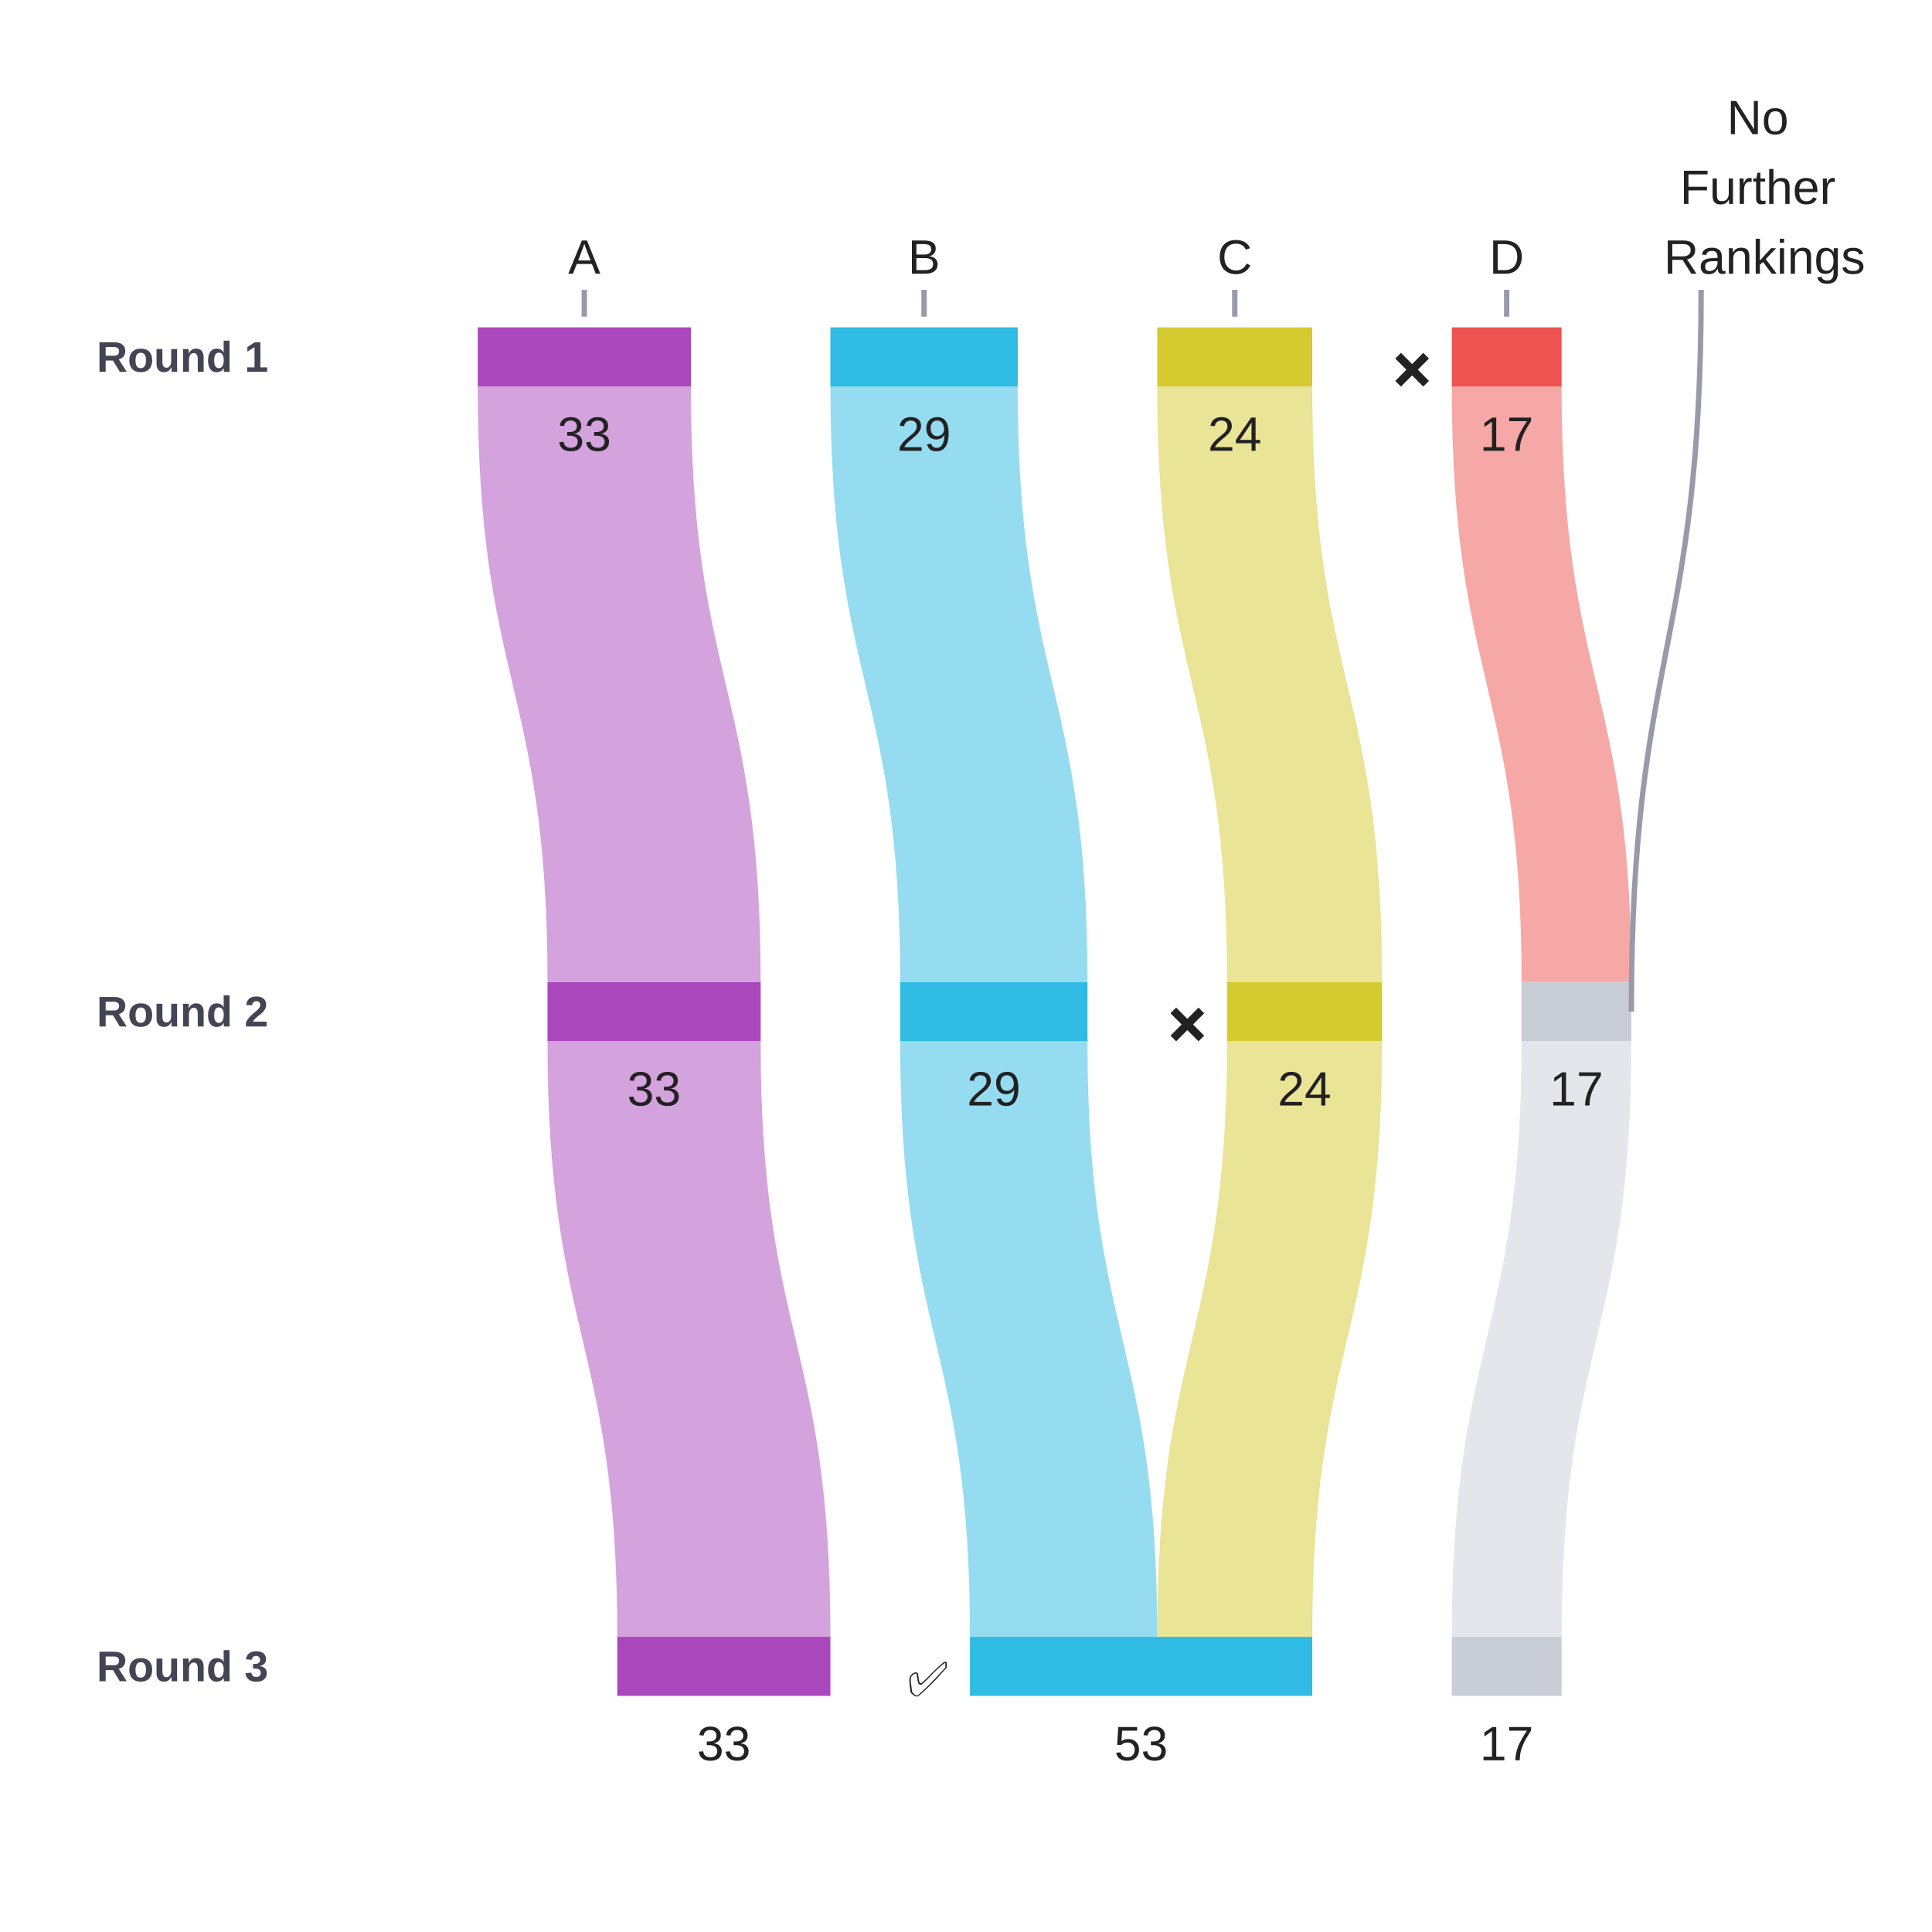
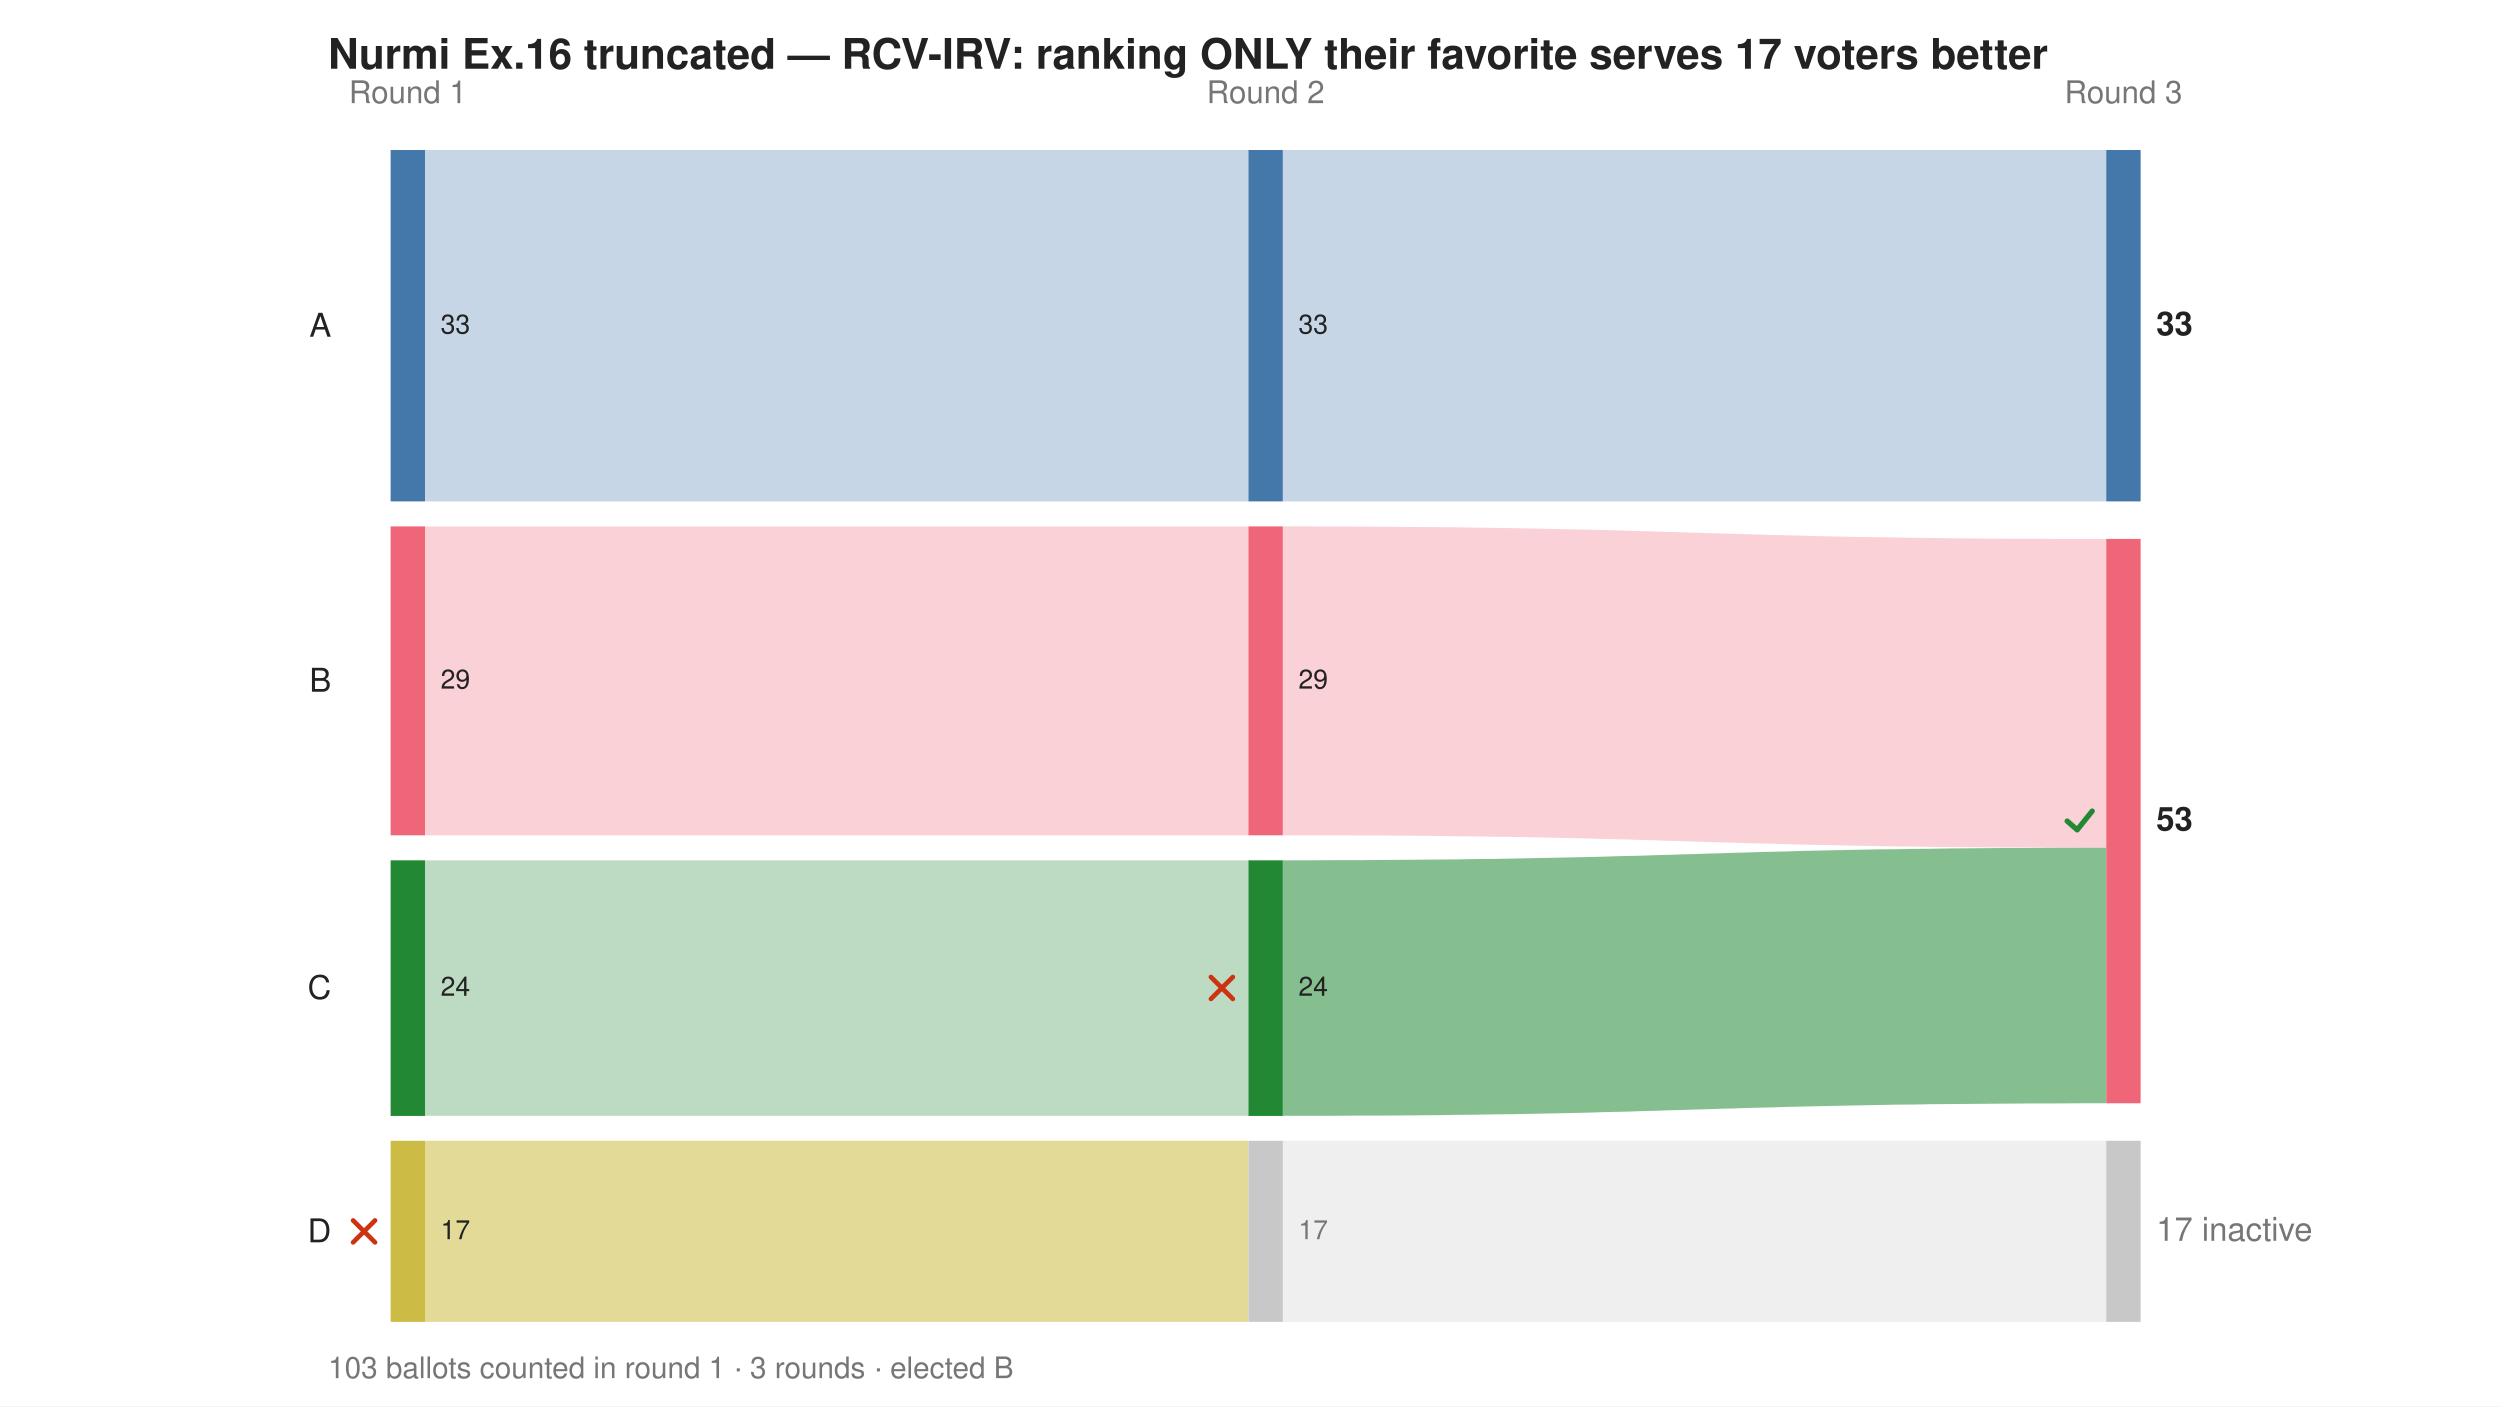
- <svg xmlns="http://www.w3.org/2000/svg" role="img" aria-label="Vote transfer Sankey diagram" width="360" height="360">
-   <style>
-   text { font-family: -apple-system, "Helvetica Neue", Arial, sans-serif; fill: #222; }
-   .value-label { font-size: 9px; }
-   .name-label  { font-size: 9px; }
-   .round-label { font-size: 8px; font-weight: 600; fill: #445; }
-   .marker      { font-size: 9px; }
-   .name-tick   { stroke: #99a; fill: none; stroke-width: 1; }
- </style>
-   <rect x="0" y="0" width="100%" height="100%" fill="#ffffff" />
-   <path class="ribbon" role="presentation" d="M270.521,72 C270.521,127.5 283.521,127.5 283.521,183 L303.98,183 C303.98,127.5 290.98,127.5 290.98,72 Z" fill="#ef5350" fill-opacity="0.5" />
-   <path class="ribbon" role="presentation" d="M89.02,72 C89.02,127.5 102.02,127.5 102.02,183 L141.735,183 C141.735,127.5 128.735,127.5 128.735,72 Z" fill="#ab47bc" fill-opacity="0.5" />
-   <path class="ribbon" role="presentation" d="M154.735,72 C154.735,127.5 167.735,127.5 167.735,183 L202.637,183 C202.637,127.5 189.637,127.5 189.637,72 Z" fill="#2fbbe3" fill-opacity="0.5" />
-   <path class="ribbon" role="presentation" d="M215.637,72 C215.637,127.5 228.637,127.5 228.637,183 L257.521,183 C257.521,127.5 244.521,127.5 244.521,72 Z" fill="#d5ca2f" fill-opacity="0.5" />
-   <path class="ribbon" role="presentation" d="M228.637,194 C228.637,249.5 215.637,249.5 215.637,305 L244.521,305 C244.521,249.5 257.521,249.5 257.521,194 Z" fill="#d5ca2f" fill-opacity="0.5" />
-   <path class="ribbon" role="presentation" d="M102.02,194 C102.02,249.5 115.02,249.5 115.02,305 L154.735,305 C154.735,249.5 141.735,249.5 141.735,194 Z" fill="#ab47bc" fill-opacity="0.5" />
-   <path class="ribbon" role="presentation" d="M167.735,194 C167.735,249.5 180.735,249.5 180.735,305 L215.637,305 C215.637,249.5 202.637,249.5 202.637,194 Z" fill="#2fbbe3" fill-opacity="0.5" />
-   <path class="ribbon" role="presentation" d="M283.521,194 C283.521,249.5 270.521,249.5 270.521,305 L290.98,305 C290.98,249.5 303.98,249.5 303.98,194 Z" fill="#c9ced6" fill-opacity="0.5" />
-   <rect class="node" role="presentation" x="89.02" y="61" width="39.715" height="11" fill="#ab47bc" />
-   <rect class="node" role="presentation" x="154.735" y="61" width="34.901" height="11" fill="#2fbbe3" />
-   <rect class="node" role="presentation" x="215.637" y="61" width="28.884" height="11" fill="#d5ca2f" />
-   <rect class="node" role="presentation" x="270.521" y="61" width="20.459" height="11" fill="#ef5350" />
-   <rect class="node" role="presentation" x="102.02" y="183" width="39.715" height="11" fill="#ab47bc" />
-   <rect class="node" role="presentation" x="167.735" y="183" width="34.901" height="11" fill="#2fbbe3" />
-   <rect class="node" role="presentation" x="228.637" y="183" width="28.884" height="11" fill="#d5ca2f" />
-   <rect class="node" role="presentation" x="283.521" y="183" width="20.459" height="11" fill="#c9ced6" />
-   <rect class="node" role="presentation" x="115.02" y="305" width="39.715" height="11" fill="#ab47bc" />
-   <rect class="node" role="presentation" x="180.735" y="305" width="63.785" height="11" fill="#2fbbe3" />
-   <rect class="node" role="presentation" x="270.521" y="305" width="20.459" height="11" fill="#c9ced6" />
-   <text class="value-label" text-anchor="middle" x="108.878" y="84">33</text>
-   <text class="value-label" text-anchor="middle" x="172.186" y="84">29</text>
-   <text class="value-label" text-anchor="middle" x="230.079" y="84">24</text>
-   <text class="value-label" text-anchor="middle" x="280.75" y="84">17</text>
-   <text class="marker" text-anchor="end" x="266.521" y="72">❌</text>
-   <text class="value-label" text-anchor="middle" x="121.878" y="206">33</text>
-   <text class="value-label" text-anchor="middle" x="185.186" y="206">29</text>
-   <text class="value-label" text-anchor="middle" x="243.079" y="206">24</text>
-   <text class="marker" text-anchor="end" x="224.637" y="194">❌</text>
-   <text class="value-label" text-anchor="middle" x="293.75" y="206">17</text>
-   <text class="value-label" text-anchor="middle" x="134.878" y="328">33</text>
-   <text class="value-label" text-anchor="middle" x="212.628" y="328">53</text>
-   <text class="marker" text-anchor="end" x="176.735" y="316">✅</text>
-   <text class="value-label" text-anchor="middle" x="280.75" y="328">17</text>
-   <text class="round-label" text-anchor="end" dominant-baseline="central" x="50" y="66.5">Round 1</text>
-   <text class="round-label" text-anchor="end" dominant-baseline="central" x="50" y="188.5">Round 2</text>
-   <text class="round-label" text-anchor="end" dominant-baseline="central" x="50" y="310.5">Round 3</text>
-   <path class="name-tick" d="M 108.878,54 L 108.878,59" />
-   <path class="name-tick" d="M 172.186,54 L 172.186,59" />
-   <path class="name-tick" d="M 230.079,54 L 230.079,59" />
-   <path class="name-tick" d="M 280.75,54 L 280.75,59" />
-   <path class="name-tick" d="M 316.98,54 C 316.98,121.25 303.98,121.25 303.98,188.5" />
-   <text class="name-label" text-anchor="middle">
-     <tspan x="108.878" y="51">A</tspan>
-   </text>
-   <text class="name-label" text-anchor="middle">
-     <tspan x="172.186" y="51">B</tspan>
-   </text>
-   <text class="name-label" text-anchor="middle">
-     <tspan x="230.079" y="51">C</tspan>
-   </text>
-   <text class="name-label" text-anchor="middle">
-     <tspan x="280.75" y="51">D</tspan>
-   </text>
-   <text class="name-label" text-anchor="middle">
-     <tspan x="328.794" y="25">No</tspan>
-     <tspan x="328.794" y="38">Further</tspan>
-     <tspan x="328.794" y="51">Rankings</tspan>
-   </text>
+ <svg xmlns="http://www.w3.org/2000/svg" viewBox="0 0 1600 900" width="1600" height="900" font-family="Helvetica,Arial,sans-serif">
+   <rect x="0.0" y="0.0" width="1600.0" height="900.0" fill="#FFFFFF" />
+   <text x="210.0" y="44.0" font-size="27" text-anchor="start" fill="#222222" font-weight="bold">Nurmi Ex.16 truncated — RCV-IRV: ranking ONLY their favorite serves 17 voters better</text>
+   <text x="261.0" y="66.0" font-size="20" text-anchor="middle" fill="#767676" font-weight="normal">Round 1</text>
+   <text x="810.0" y="66.0" font-size="20" text-anchor="middle" fill="#767676" font-weight="normal">Round 2</text>
+   <text x="1359.0" y="66.0" font-size="20" text-anchor="middle" fill="#767676" font-weight="normal">Round 3</text>
+   <polygon points="272.0,96.0 288.1,96.0 303.6,96.0 318.4,96.0 332.7,96.0 346.4,96.0 359.5,96.0 372.1,96.0 384.2,96.0 395.9,96.0 407.1,96.0 418.0,96.0 428.5,96.0 438.6,96.0 448.4,96.0 457.9,96.0 467.2,96.0 476.2,96.0 485.1,96.0 493.7,96.0 502.3,96.0 510.7,96.0 519.0,96.0 527.3,96.0 535.5,96.0 543.7,96.0 552.0,96.0 560.3,96.0 568.7,96.0 577.3,96.0 585.9,96.0 594.8,96.0 603.8,96.0 613.1,96.0 622.6,96.0 632.4,96.0 642.5,96.0 653.0,96.0 663.9,96.0 675.1,96.0 686.8,96.0 698.9,96.0 711.5,96.0 724.6,96.0 738.3,96.0 752.6,96.0 767.4,96.0 782.9,96.0 799.0,96.0 799.0,320.9 782.9,320.9 767.4,320.9 752.6,320.9 738.3,320.9 724.6,320.9 711.5,320.9 698.9,320.9 686.8,320.9 675.1,320.9 663.9,320.9 653.0,320.9 642.5,320.9 632.4,320.9 622.6,320.9 613.1,320.9 603.8,320.9 594.8,320.9 585.9,320.9 577.3,320.9 568.7,320.9 560.3,320.9 552.0,320.9 543.7,320.9 535.5,320.9 527.3,320.9 519.0,320.9 510.7,320.9 502.3,320.9 493.7,320.9 485.1,320.9 476.2,320.9 467.2,320.9 457.9,320.9 448.4,320.9 438.6,320.9 428.5,320.9 418.0,320.9 407.1,320.9 395.9,320.9 384.2,320.9 372.1,320.9 359.5,320.9 346.4,320.9 332.7,320.9 318.4,320.9 303.6,320.9 288.1,320.9 272.0,320.9" fill="#4477AA" fill-opacity="0.3" />
+   <polygon points="272.0,336.9 288.1,336.9 303.6,336.9 318.4,336.9 332.7,336.9 346.4,336.9 359.5,336.9 372.1,336.9 384.2,336.9 395.9,336.9 407.1,336.9 418.0,336.9 428.5,336.9 438.6,336.9 448.4,336.9 457.9,336.9 467.2,336.9 476.2,336.9 485.1,336.9 493.7,336.9 502.3,336.9 510.7,336.9 519.0,336.9 527.3,336.9 535.5,336.9 543.7,336.9 552.0,336.9 560.3,336.9 568.7,336.9 577.3,336.9 585.9,336.9 594.8,336.9 603.8,336.9 613.1,336.9 622.6,336.9 632.4,336.9 642.5,336.9 653.0,336.9 663.9,336.9 675.1,336.9 686.8,336.9 698.9,336.9 711.5,336.9 724.6,336.9 738.3,336.9 752.6,336.9 767.4,336.9 782.9,336.9 799.0,336.9 799.0,534.6 782.9,534.6 767.4,534.6 752.6,534.6 738.3,534.6 724.6,534.6 711.5,534.6 698.9,534.6 686.8,534.6 675.1,534.6 663.9,534.6 653.0,534.6 642.5,534.6 632.4,534.6 622.6,534.6 613.1,534.6 603.8,534.6 594.8,534.6 585.9,534.6 577.3,534.6 568.7,534.6 560.3,534.6 552.0,534.6 543.7,534.6 535.5,534.6 527.3,534.6 519.0,534.6 510.7,534.6 502.3,534.6 493.7,534.6 485.1,534.6 476.2,534.6 467.2,534.6 457.9,534.6 448.4,534.6 438.6,534.6 428.5,534.6 418.0,534.6 407.1,534.6 395.9,534.6 384.2,534.6 372.1,534.6 359.5,534.6 346.4,534.6 332.7,534.6 318.4,534.6 303.6,534.6 288.1,534.6 272.0,534.6" fill="#EE6677" fill-opacity="0.3" />
+   <polygon points="272.0,550.6 288.1,550.6 303.6,550.6 318.4,550.6 332.7,550.6 346.4,550.6 359.5,550.6 372.1,550.6 384.2,550.6 395.9,550.6 407.1,550.6 418.0,550.6 428.5,550.6 438.6,550.6 448.4,550.6 457.9,550.6 467.2,550.6 476.2,550.6 485.1,550.6 493.7,550.6 502.3,550.6 510.7,550.6 519.0,550.6 527.3,550.6 535.5,550.6 543.7,550.6 552.0,550.6 560.3,550.6 568.7,550.6 577.3,550.6 585.9,550.6 594.8,550.6 603.8,550.6 613.1,550.6 622.6,550.6 632.4,550.6 642.5,550.6 653.0,550.6 663.9,550.6 675.1,550.6 686.8,550.6 698.9,550.6 711.5,550.6 724.6,550.6 738.3,550.6 752.6,550.6 767.4,550.6 782.9,550.6 799.0,550.6 799.0,714.1 782.9,714.1 767.4,714.1 752.6,714.1 738.3,714.1 724.6,714.1 711.5,714.1 698.9,714.1 686.8,714.1 675.1,714.1 663.9,714.1 653.0,714.1 642.5,714.1 632.4,714.1 622.6,714.1 613.1,714.1 603.8,714.1 594.8,714.1 585.9,714.1 577.3,714.1 568.7,714.1 560.3,714.1 552.0,714.1 543.7,714.1 535.5,714.1 527.3,714.1 519.0,714.1 510.7,714.1 502.3,714.1 493.7,714.1 485.1,714.1 476.2,714.1 467.2,714.1 457.9,714.1 448.4,714.1 438.6,714.1 428.5,714.1 418.0,714.1 407.1,714.1 395.9,714.1 384.2,714.1 372.1,714.1 359.5,714.1 346.4,714.1 332.7,714.1 318.4,714.1 303.6,714.1 288.1,714.1 272.0,714.1" fill="#228833" fill-opacity="0.3" />
+   <polygon points="272.0,730.1 288.1,730.1 303.6,730.1 318.4,730.1 332.7,730.1 346.4,730.1 359.5,730.1 372.1,730.1 384.2,730.1 395.9,730.1 407.1,730.1 418.0,730.1 428.5,730.1 438.6,730.1 448.4,730.1 457.9,730.1 467.2,730.1 476.2,730.1 485.1,730.1 493.7,730.1 502.3,730.1 510.7,730.1 519.0,730.1 527.3,730.1 535.5,730.1 543.7,730.1 552.0,730.1 560.3,730.1 568.7,730.1 577.3,730.1 585.9,730.1 594.8,730.1 603.8,730.1 613.1,730.1 622.6,730.1 632.4,730.1 642.5,730.1 653.0,730.1 663.9,730.1 675.1,730.1 686.8,730.1 698.9,730.1 711.5,730.1 724.6,730.1 738.3,730.1 752.6,730.1 767.4,730.1 782.9,730.1 799.0,730.1 799.0,846.0 782.9,846.0 767.4,846.0 752.6,846.0 738.3,846.0 724.6,846.0 711.5,846.0 698.9,846.0 686.8,846.0 675.1,846.0 663.9,846.0 653.0,846.0 642.5,846.0 632.4,846.0 622.6,846.0 613.1,846.0 603.8,846.0 594.8,846.0 585.9,846.0 577.3,846.0 568.7,846.0 560.3,846.0 552.0,846.0 543.7,846.0 535.5,846.0 527.3,846.0 519.0,846.0 510.7,846.0 502.3,846.0 493.7,846.0 485.1,846.0 476.2,846.0 467.2,846.0 457.9,846.0 448.4,846.0 438.6,846.0 428.5,846.0 418.0,846.0 407.1,846.0 395.9,846.0 384.2,846.0 372.1,846.0 359.5,846.0 346.4,846.0 332.7,846.0 318.4,846.0 303.6,846.0 288.1,846.0 272.0,846.0" fill="#CCBB44" fill-opacity="0.55" />
+   <polygon points="821.0,96.0 837.1,96.0 852.6,96.0 867.4,96.0 881.7,96.0 895.4,96.0 908.5,96.0 921.1,96.0 933.2,96.0 944.9,96.0 956.1,96.0 967.0,96.0 977.5,96.0 987.6,96.0 997.4,96.0 1006.9,96.0 1016.2,96.0 1025.2,96.0 1034.1,96.0 1042.7,96.0 1051.3,96.0 1059.7,96.0 1068.0,96.0 1076.3,96.0 1084.5,96.0 1092.7,96.0 1101.0,96.0 1109.3,96.0 1117.7,96.0 1126.3,96.0 1134.9,96.0 1143.8,96.0 1152.8,96.0 1162.1,96.0 1171.6,96.0 1181.4,96.0 1191.5,96.0 1202.0,96.0 1212.9,96.0 1224.1,96.0 1235.8,96.0 1247.9,96.0 1260.5,96.0 1273.6,96.0 1287.3,96.0 1301.6,96.0 1316.4,96.0 1331.9,96.0 1348.0,96.0 1348.0,320.9 1331.9,320.9 1316.4,320.9 1301.6,320.9 1287.3,320.9 1273.6,320.9 1260.5,320.9 1247.9,320.9 1235.8,320.9 1224.1,320.9 1212.9,320.9 1202.0,320.9 1191.5,320.9 1181.4,320.9 1171.6,320.9 1162.1,320.9 1152.8,320.9 1143.8,320.9 1134.9,320.9 1126.3,320.9 1117.7,320.9 1109.3,320.9 1101.0,320.9 1092.7,320.9 1084.5,320.9 1076.3,320.9 1068.0,320.9 1059.7,320.9 1051.3,320.9 1042.7,320.9 1034.1,320.9 1025.2,320.9 1016.2,320.9 1006.9,320.9 997.4,320.9 987.6,320.9 977.5,320.9 967.0,320.9 956.1,320.9 944.9,320.9 933.2,320.9 921.1,320.9 908.5,320.9 895.4,320.9 881.7,320.9 867.4,320.9 852.6,320.9 837.1,320.9 821.0,320.9" fill="#4477AA" fill-opacity="0.3" />
+   <polygon points="821.0,336.9 837.1,336.9 852.6,337.0 867.4,337.0 881.7,337.1 895.4,337.2 908.5,337.3 921.1,337.4 933.2,337.5 944.9,337.7 956.1,337.8 967.0,338.0 977.5,338.2 987.6,338.4 997.4,338.6 1006.9,338.8 1016.2,339.0 1025.2,339.2 1034.1,339.4 1042.7,339.7 1051.3,339.9 1059.7,340.2 1068.0,340.4 1076.3,340.7 1084.5,340.9 1092.7,341.2 1101.0,341.4 1109.3,341.7 1117.7,341.9 1126.3,342.1 1134.9,342.4 1143.8,342.6 1152.8,342.8 1162.1,343.1 1171.6,343.3 1181.4,343.5 1191.5,343.7 1202.0,343.8 1212.9,344.0 1224.1,344.2 1235.8,344.3 1247.9,344.5 1260.5,344.6 1273.6,344.7 1287.3,344.8 1301.6,344.8 1316.4,344.9 1331.9,344.9 1348.0,344.9 1348.0,542.6 1331.9,542.6 1316.4,542.5 1301.6,542.5 1287.3,542.4 1273.6,542.3 1260.5,542.2 1247.9,542.1 1235.8,542.0 1224.1,541.8 1212.9,541.7 1202.0,541.5 1191.5,541.3 1181.4,541.1 1171.6,540.9 1162.1,540.7 1152.8,540.5 1143.8,540.3 1134.9,540.0 1126.3,539.8 1117.7,539.6 1109.3,539.3 1101.0,539.1 1092.7,538.8 1084.5,538.6 1076.3,538.3 1068.0,538.1 1059.7,537.8 1051.3,537.6 1042.7,537.3 1034.1,537.1 1025.2,536.9 1016.2,536.6 1006.9,536.4 997.4,536.2 987.6,536.0 977.5,535.8 967.0,535.6 956.1,535.5 944.9,535.3 933.2,535.2 921.1,535.0 908.5,534.9 895.4,534.8 881.7,534.7 867.4,534.7 852.6,534.6 837.1,534.6 821.0,534.6" fill="#EE6677" fill-opacity="0.3" />
+   <polygon points="821.0,550.6 837.1,550.6 852.6,550.5 867.4,550.5 881.7,550.4 895.4,550.3 908.5,550.2 921.1,550.1 933.2,550.0 944.9,549.8 956.1,549.7 967.0,549.5 977.5,549.3 987.6,549.1 997.4,548.9 1006.9,548.7 1016.2,548.5 1025.2,548.3 1034.1,548.0 1042.7,547.8 1051.3,547.6 1059.7,547.3 1068.0,547.1 1076.3,546.8 1084.5,546.6 1092.7,546.3 1101.0,546.1 1109.3,545.8 1117.7,545.6 1126.3,545.3 1134.9,545.1 1143.8,544.9 1152.8,544.6 1162.1,544.4 1171.6,544.2 1181.4,544.0 1191.5,543.8 1202.0,543.6 1212.9,543.5 1224.1,543.3 1235.8,543.2 1247.9,543.0 1260.5,542.9 1273.6,542.8 1287.3,542.7 1301.6,542.7 1316.4,542.6 1331.9,542.6 1348.0,542.6 1348.0,706.1 1331.9,706.1 1316.4,706.2 1301.6,706.2 1287.3,706.3 1273.6,706.4 1260.5,706.5 1247.9,706.6 1235.8,706.7 1224.1,706.9 1212.9,707.0 1202.0,707.2 1191.5,707.4 1181.4,707.6 1171.6,707.8 1162.1,708.0 1152.8,708.2 1143.8,708.4 1134.9,708.7 1126.3,708.9 1117.7,709.1 1109.3,709.4 1101.0,709.6 1092.7,709.9 1084.5,710.1 1076.3,710.4 1068.0,710.6 1059.7,710.9 1051.3,711.1 1042.7,711.4 1034.1,711.6 1025.2,711.8 1016.2,712.1 1006.9,712.3 997.4,712.5 987.6,712.7 977.5,712.9 967.0,713.1 956.1,713.2 944.9,713.4 933.2,713.5 921.1,713.7 908.5,713.8 895.4,713.9 881.7,714.0 867.4,714.0 852.6,714.1 837.1,714.1 821.0,714.1" fill="#228833" fill-opacity="0.55" />
+   <polygon points="821.0,730.1 837.1,730.1 852.6,730.1 867.4,730.1 881.7,730.1 895.4,730.1 908.5,730.1 921.1,730.1 933.2,730.1 944.9,730.1 956.1,730.1 967.0,730.1 977.5,730.1 987.6,730.1 997.4,730.1 1006.9,730.1 1016.2,730.1 1025.2,730.1 1034.1,730.1 1042.7,730.1 1051.3,730.1 1059.7,730.1 1068.0,730.1 1076.3,730.1 1084.5,730.1 1092.7,730.1 1101.0,730.1 1109.3,730.1 1117.7,730.1 1126.3,730.1 1134.9,730.1 1143.8,730.1 1152.8,730.1 1162.1,730.1 1171.6,730.1 1181.4,730.1 1191.5,730.1 1202.0,730.1 1212.9,730.1 1224.1,730.1 1235.8,730.1 1247.9,730.1 1260.5,730.1 1273.6,730.1 1287.3,730.1 1301.6,730.1 1316.4,730.1 1331.9,730.1 1348.0,730.1 1348.0,846.0 1331.9,846.0 1316.4,846.0 1301.6,846.0 1287.3,846.0 1273.6,846.0 1260.5,846.0 1247.9,846.0 1235.8,846.0 1224.1,846.0 1212.9,846.0 1202.0,846.0 1191.5,846.0 1181.4,846.0 1171.6,846.0 1162.1,846.0 1152.8,846.0 1143.8,846.0 1134.9,846.0 1126.3,846.0 1117.7,846.0 1109.3,846.0 1101.0,846.0 1092.7,846.0 1084.5,846.0 1076.3,846.0 1068.0,846.0 1059.7,846.0 1051.3,846.0 1042.7,846.0 1034.1,846.0 1025.2,846.0 1016.2,846.0 1006.9,846.0 997.4,846.0 987.6,846.0 977.5,846.0 967.0,846.0 956.1,846.0 944.9,846.0 933.2,846.0 921.1,846.0 908.5,846.0 895.4,846.0 881.7,846.0 867.4,846.0 852.6,846.0 837.1,846.0 821.0,846.0" fill="#C8C8C8" fill-opacity="0.3" />
+   <rect x="250.0" y="96.0" width="22.0" height="224.9" fill="#4477AA" />
+   <text x="212.0" y="215.5" font-size="21" text-anchor="end" fill="#222222" font-weight="normal">A</text>
+   <text x="282.0" y="213.5" font-size="17" text-anchor="start" fill="#222222" font-weight="normal">33</text>
+   <rect x="250.0" y="336.9" width="22.0" height="197.7" fill="#EE6677" />
+   <text x="212.0" y="442.7" font-size="21" text-anchor="end" fill="#222222" font-weight="normal">B</text>
+   <text x="282.0" y="440.7" font-size="17" text-anchor="start" fill="#222222" font-weight="normal">29</text>
+   <rect x="250.0" y="550.6" width="22.0" height="163.6" fill="#228833" />
+   <text x="212.0" y="639.3" font-size="21" text-anchor="end" fill="#222222" font-weight="normal">C</text>
+   <text x="282.0" y="637.3" font-size="17" text-anchor="start" fill="#222222" font-weight="normal">24</text>
+   <rect x="250.0" y="730.1" width="22.0" height="115.9" fill="#CCBB44" />
+   <text x="212.0" y="795.1" font-size="21" text-anchor="end" fill="#222222" font-weight="normal">D</text>
+   <text x="282.0" y="793.1" font-size="17" text-anchor="start" fill="#222222" font-weight="normal">17</text>
+   <polyline points="226.0,781.1 240.0,795.1" fill="none" stroke="#CC3311" stroke-width="3.0" stroke-linecap="round" stroke-linejoin="round" />
+   <polyline points="240.0,781.1 226.0,795.1" fill="none" stroke="#CC3311" stroke-width="3.0" stroke-linecap="round" stroke-linejoin="round" />
+   <rect x="799.0" y="96.0" width="22.0" height="224.9" fill="#4477AA" />
+   <text x="831.0" y="213.5" font-size="17" text-anchor="start" fill="#222222" font-weight="normal">33</text>
+   <rect x="799.0" y="336.9" width="22.0" height="197.7" fill="#EE6677" />
+   <text x="831.0" y="440.7" font-size="17" text-anchor="start" fill="#222222" font-weight="normal">29</text>
+   <rect x="799.0" y="550.6" width="22.0" height="163.6" fill="#228833" />
+   <text x="831.0" y="637.3" font-size="17" text-anchor="start" fill="#222222" font-weight="normal">24</text>
+   <polyline points="775.0,625.3 789.0,639.3" fill="none" stroke="#CC3311" stroke-width="3.0" stroke-linecap="round" stroke-linejoin="round" />
+   <polyline points="789.0,625.3 775.0,639.3" fill="none" stroke="#CC3311" stroke-width="3.0" stroke-linecap="round" stroke-linejoin="round" />
+   <rect x="799.0" y="730.1" width="22.0" height="115.9" fill="#C8C8C8" />
+   <text x="831.0" y="793.1" font-size="17" text-anchor="start" fill="#767676" font-weight="normal">17</text>
+   <rect x="1348.0" y="96.0" width="22.0" height="224.9" fill="#4477AA" />
+   <text x="1380.0" y="214.5" font-size="21" text-anchor="start" fill="#222222" font-weight="bold">33</text>
+   <rect x="1348.0" y="344.9" width="22.0" height="361.2" fill="#EE6677" />
+   <text x="1380.0" y="531.5" font-size="21" text-anchor="start" fill="#222222" font-weight="bold">53</text>
+   <polyline points="1323.0,525.5 1329.4,531.1 1339.0,519.1" fill="none" stroke="#228833" stroke-width="3.4" stroke-linecap="round" stroke-linejoin="round" />
+   <rect x="1348.0" y="730.1" width="22.0" height="115.9" fill="#C8C8C8" />
+   <text x="1380.0" y="794.1" font-size="21" text-anchor="start" fill="#767676" font-weight="normal">17 inactive</text>
+   <text x="210.0" y="882.0" font-size="19" text-anchor="start" fill="#767676" font-weight="normal">103 ballots counted in round 1 · 3 rounds · elected B</text>
</svg>
